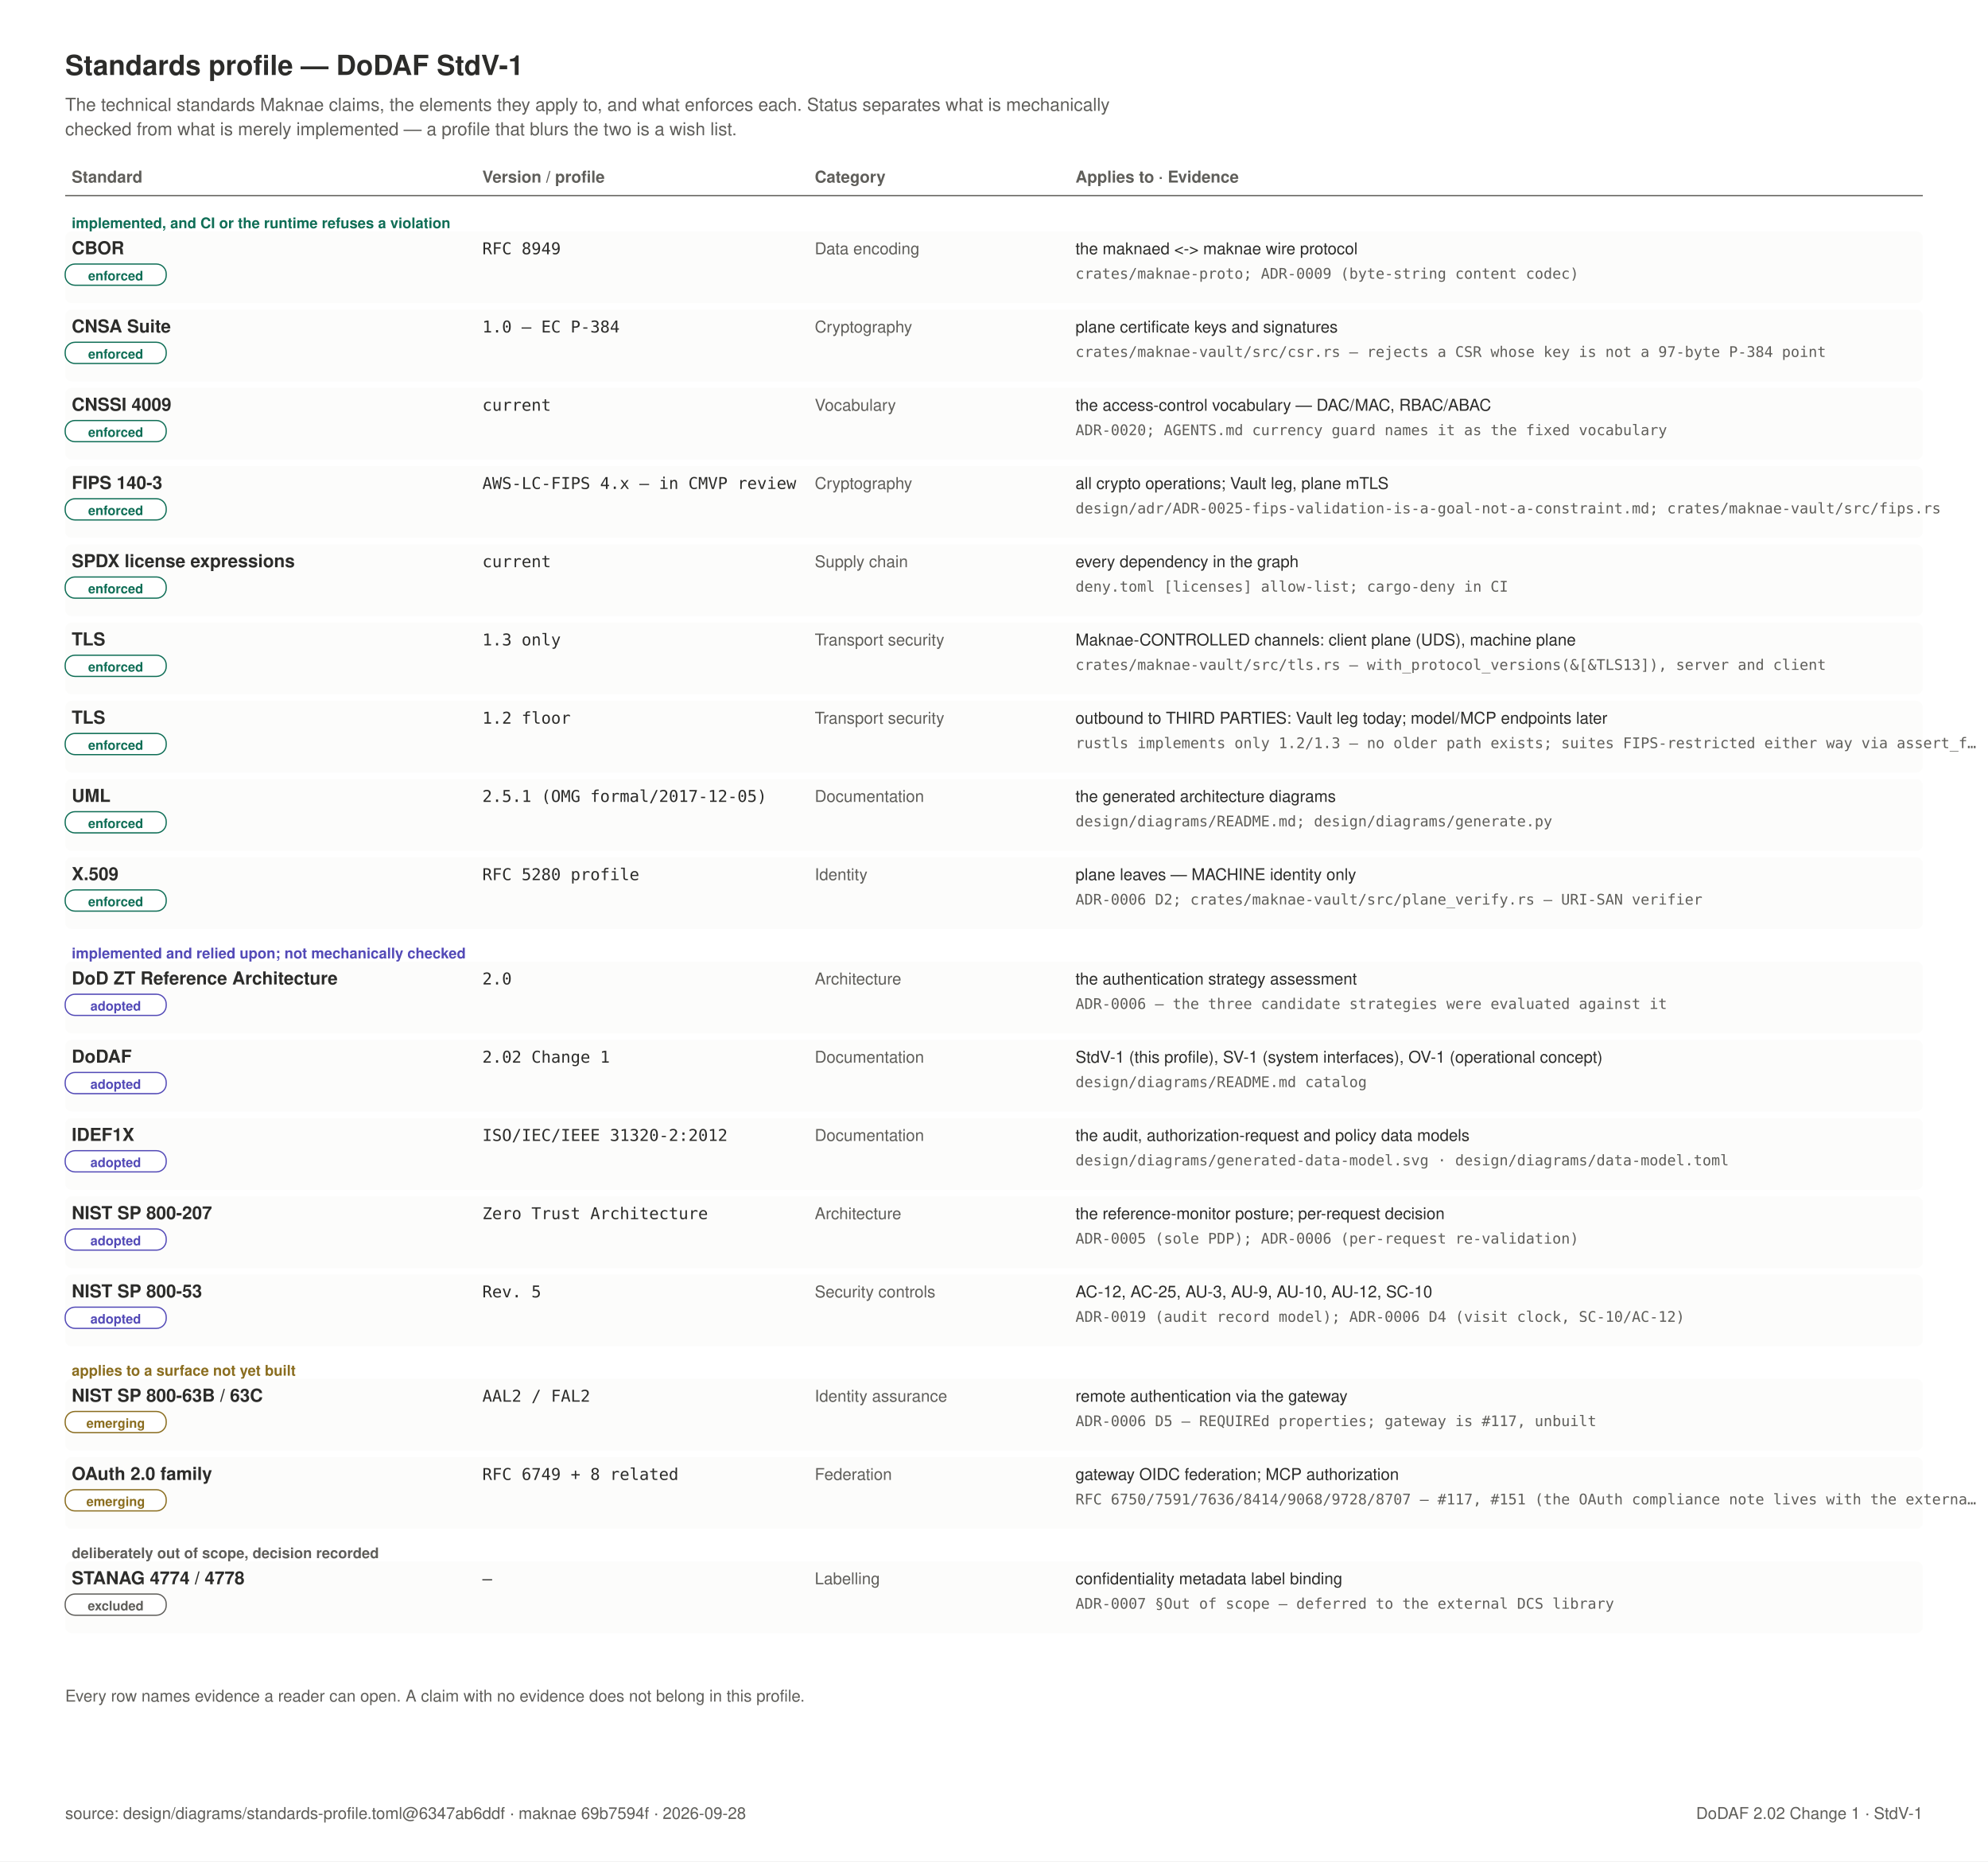
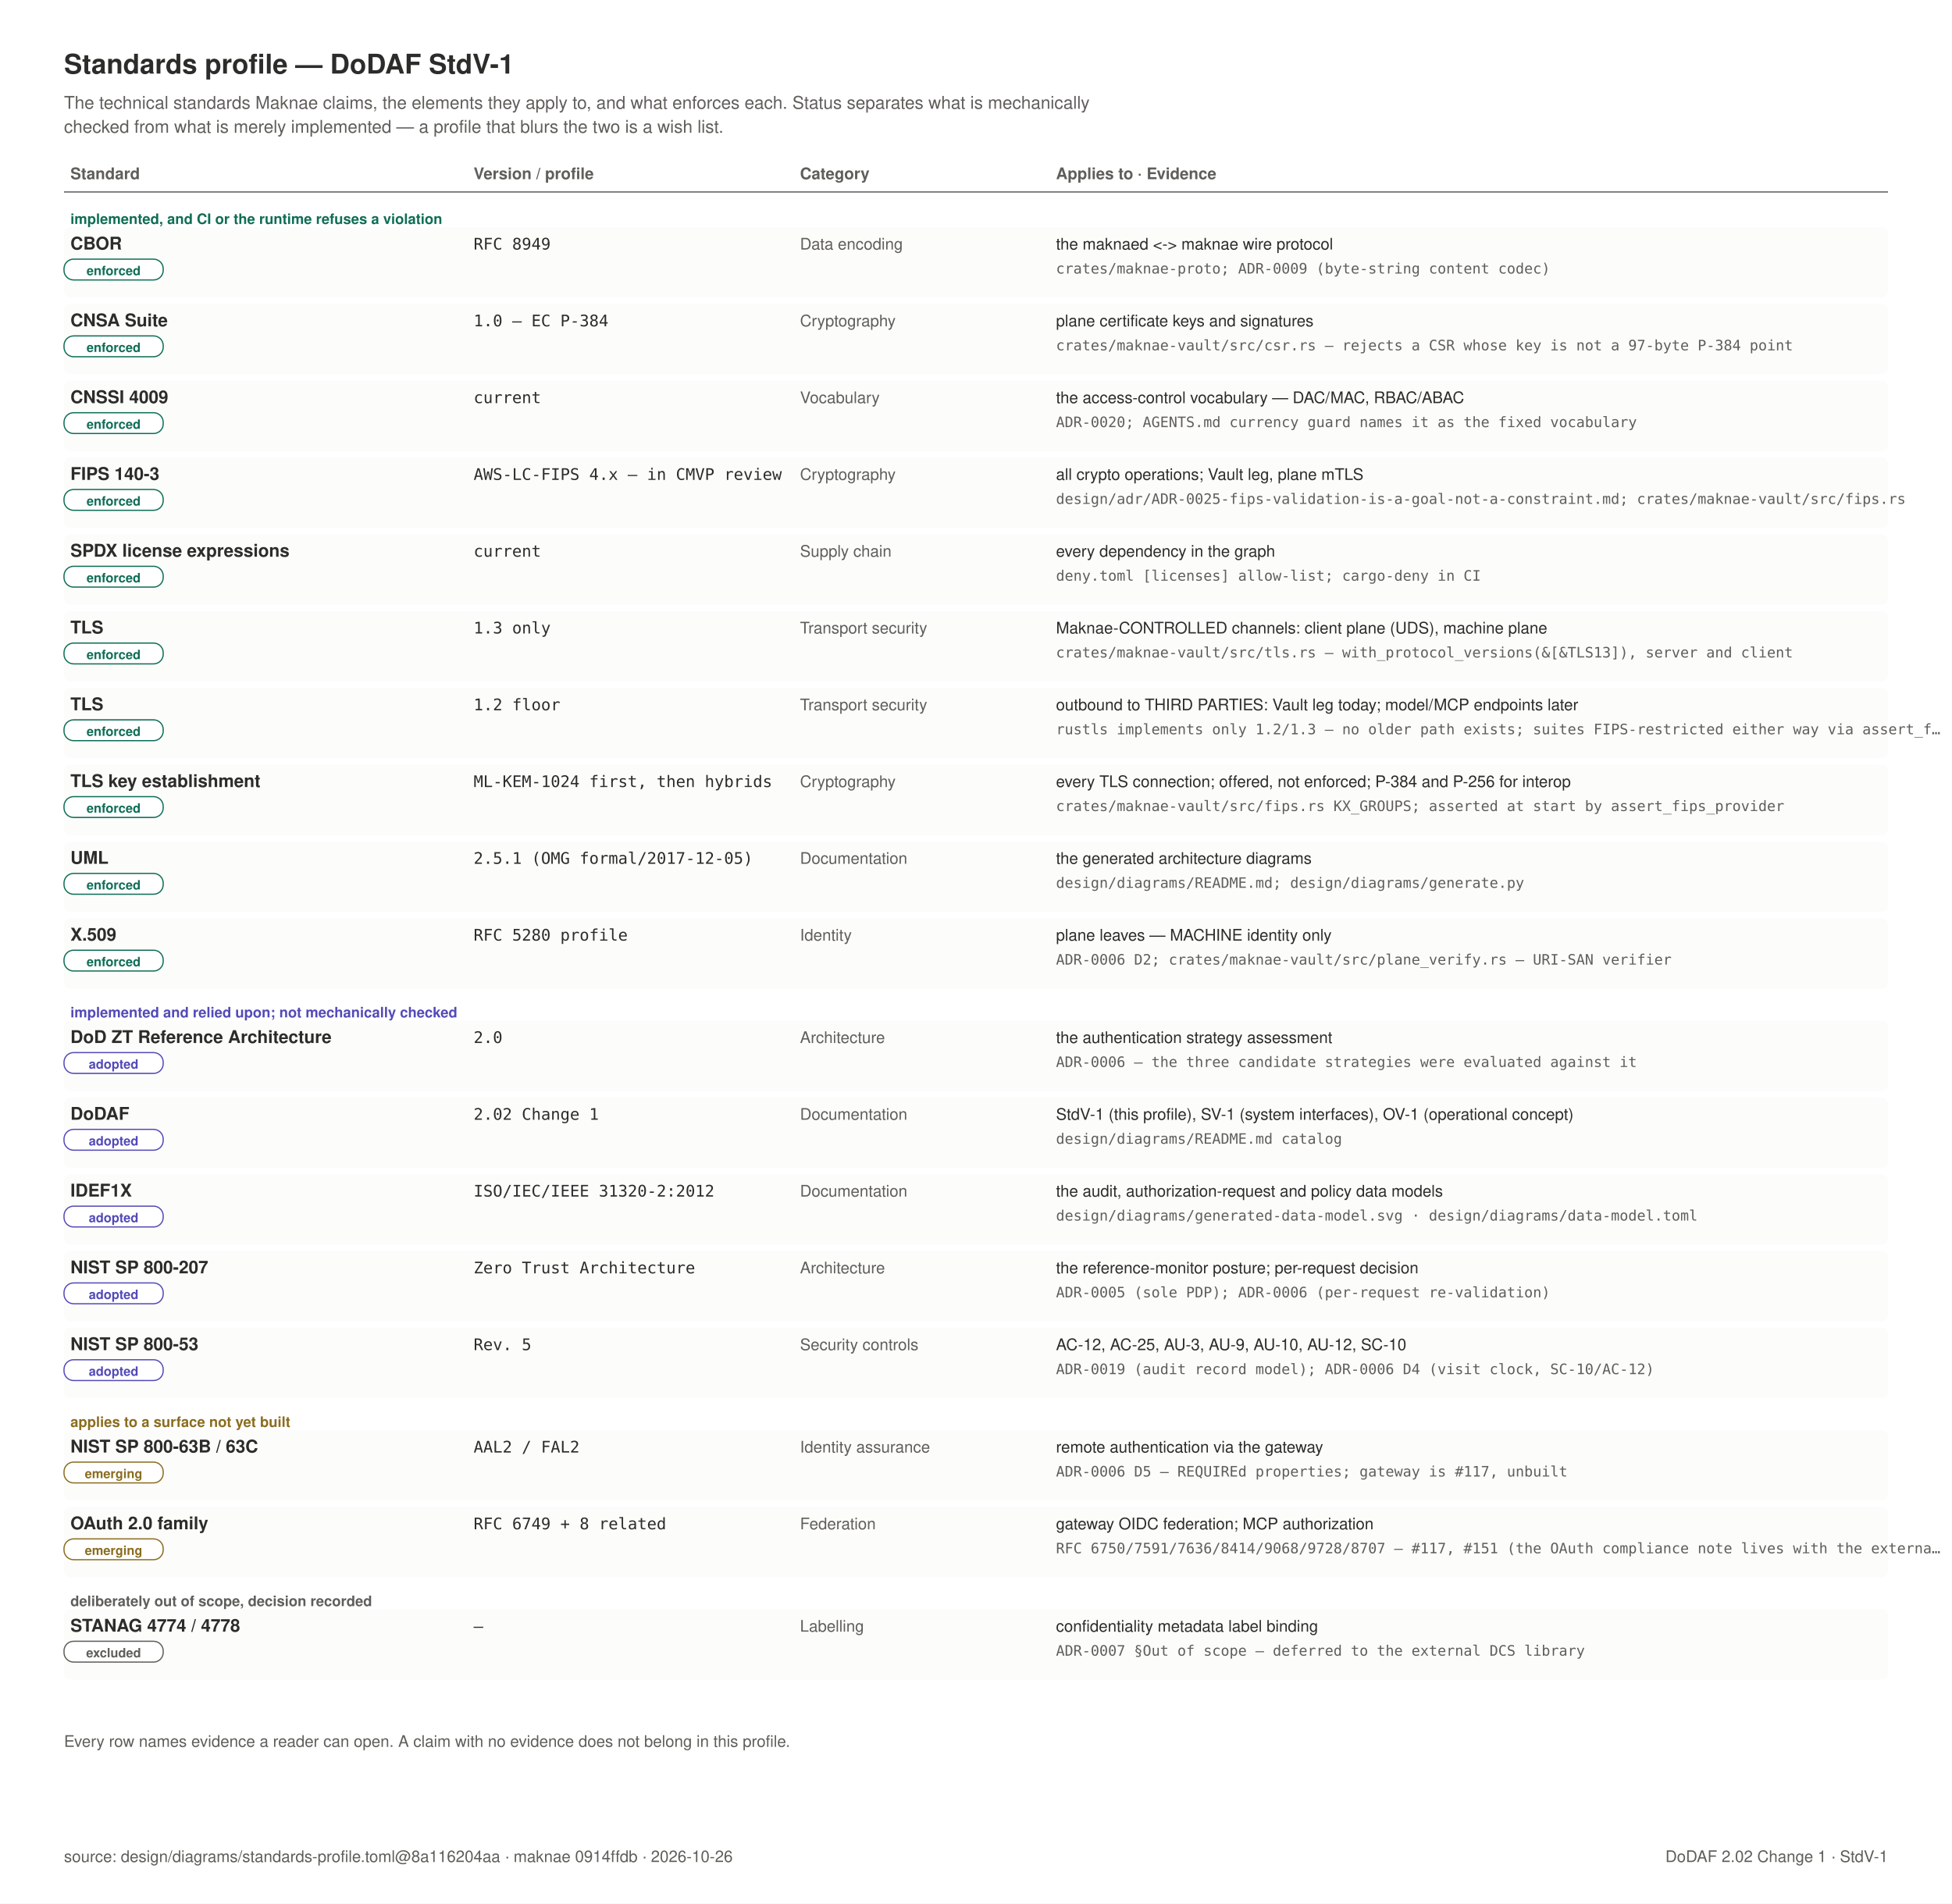
- <svg xmlns="http://www.w3.org/2000/svg" width="1220" height="1142" viewBox="0 0 1220 1142" role="img">
-   <rect x="0" y="0" width="1220" height="1142" fill="#FFFFFF" />
+ <svg xmlns="http://www.w3.org/2000/svg" width="1220" height="1190" viewBox="0 0 1220 1190" role="img">
+   <rect x="0" y="0" width="1220" height="1190" fill="#FFFFFF" />
  <text x="40" y="46" text-anchor="start" font-family="Helvetica, Arial, sans-serif" font-size="17" font-weight="600" fill="#2C2C2A">Standards profile — DoDAF StdV-1</text>
  <text x="40" y="68" text-anchor="start" font-family="Helvetica, Arial, sans-serif" font-size="11" font-weight="400" fill="#5F5E5A">The technical standards Maknae claims, the elements they apply to, and what enforces each. Status separates what is mechanically</text>
  <text x="40" y="83" text-anchor="start" font-family="Helvetica, Arial, sans-serif" font-size="11" font-weight="400" fill="#5F5E5A">checked from what is merely implemented — a profile that blurs the two is a wish list.</text>
  <text x="44" y="112" text-anchor="start" font-family="Helvetica, Arial, sans-serif" font-size="10" font-weight="600" fill="#5F5E5A">Standard</text>
  <text x="296" y="112" text-anchor="start" font-family="Helvetica, Arial, sans-serif" font-size="10" font-weight="600" fill="#5F5E5A">Version / profile</text>
  <text x="500" y="112" text-anchor="start" font-family="Helvetica, Arial, sans-serif" font-size="10" font-weight="600" fill="#5F5E5A">Category</text>
  <text x="660" y="112" text-anchor="start" font-family="Helvetica, Arial, sans-serif" font-size="10" font-weight="600" fill="#5F5E5A">Applies to  ·  Evidence</text>
  <line x1="40" y1="120" x2="1180" y2="120" stroke="#5F5E5A" stroke-width="0.75" />
  <text x="44" y="140" text-anchor="start" font-family="Helvetica, Arial, sans-serif" font-size="9" font-weight="600" fill="#0F6E56">implemented, and CI or the runtime refuses a violation</text>
  <rect x="40" y="142" width="1140" height="44" rx="4" fill="#FCFCFB" stroke="none" stroke-width="0" />
  <text x="44" y="156" text-anchor="start" font-family="Helvetica, Arial, sans-serif" font-size="11" font-weight="600" fill="#2C2C2A">CBOR</text>
  <rect x="40" y="162" width="62" height="13" rx="6" fill="#FFFFFF" stroke="#0F6E56" stroke-width="0.75" />
  <text x="71" y="172" text-anchor="middle" font-family="Helvetica, Arial, sans-serif" font-size="8" font-weight="600" fill="#0F6E56">enforced</text>
  <text x="296" y="156" text-anchor="start" font-family="ui-monospace, SFMono-Regular, Menlo, monospace" font-size="10" font-weight="400" fill="#2C2C2A">RFC 8949</text>
  <text x="500" y="156" text-anchor="start" font-family="Helvetica, Arial, sans-serif" font-size="10" font-weight="400" fill="#5F5E5A">Data encoding</text>
  <text x="660" y="156" text-anchor="start" font-family="Helvetica, Arial, sans-serif" font-size="10" font-weight="400" fill="#2C2C2A">the maknaed &lt;-&gt; maknae wire protocol</text>
  <text x="660" y="171" text-anchor="start" font-family="ui-monospace, SFMono-Regular, Menlo, monospace" font-size="9" font-weight="400" fill="#5F5E5A">crates/maknae-proto; ADR-0009 (byte-string content codec)</text>
  <rect x="40" y="190" width="1140" height="44" rx="4" fill="#FCFCFB" stroke="none" stroke-width="0" />
  <text x="44" y="204" text-anchor="start" font-family="Helvetica, Arial, sans-serif" font-size="11" font-weight="600" fill="#2C2C2A">CNSA Suite</text>
  <rect x="40" y="210" width="62" height="13" rx="6" fill="#FFFFFF" stroke="#0F6E56" stroke-width="0.75" />
  <text x="71" y="220" text-anchor="middle" font-family="Helvetica, Arial, sans-serif" font-size="8" font-weight="600" fill="#0F6E56">enforced</text>
  <text x="296" y="204" text-anchor="start" font-family="ui-monospace, SFMono-Regular, Menlo, monospace" font-size="10" font-weight="400" fill="#2C2C2A">1.0 — EC P-384</text>
  <text x="500" y="204" text-anchor="start" font-family="Helvetica, Arial, sans-serif" font-size="10" font-weight="400" fill="#5F5E5A">Cryptography</text>
  <text x="660" y="204" text-anchor="start" font-family="Helvetica, Arial, sans-serif" font-size="10" font-weight="400" fill="#2C2C2A">plane certificate keys and signatures</text>
  <text x="660" y="219" text-anchor="start" font-family="ui-monospace, SFMono-Regular, Menlo, monospace" font-size="9" font-weight="400" fill="#5F5E5A">crates/maknae-vault/src/csr.rs — rejects a CSR whose key is not a 97-byte P-384 point</text>
  <rect x="40" y="238" width="1140" height="44" rx="4" fill="#FCFCFB" stroke="none" stroke-width="0" />
  <text x="44" y="252" text-anchor="start" font-family="Helvetica, Arial, sans-serif" font-size="11" font-weight="600" fill="#2C2C2A">CNSSI 4009</text>
  <rect x="40" y="258" width="62" height="13" rx="6" fill="#FFFFFF" stroke="#0F6E56" stroke-width="0.75" />
  <text x="71" y="268" text-anchor="middle" font-family="Helvetica, Arial, sans-serif" font-size="8" font-weight="600" fill="#0F6E56">enforced</text>
  <text x="296" y="252" text-anchor="start" font-family="ui-monospace, SFMono-Regular, Menlo, monospace" font-size="10" font-weight="400" fill="#2C2C2A">current</text>
  <text x="500" y="252" text-anchor="start" font-family="Helvetica, Arial, sans-serif" font-size="10" font-weight="400" fill="#5F5E5A">Vocabulary</text>
  <text x="660" y="252" text-anchor="start" font-family="Helvetica, Arial, sans-serif" font-size="10" font-weight="400" fill="#2C2C2A">the access-control vocabulary — DAC/MAC, RBAC/ABAC</text>
  <text x="660" y="267" text-anchor="start" font-family="ui-monospace, SFMono-Regular, Menlo, monospace" font-size="9" font-weight="400" fill="#5F5E5A">ADR-0020; AGENTS.md currency guard names it as the fixed vocabulary</text>
  <rect x="40" y="286" width="1140" height="44" rx="4" fill="#FCFCFB" stroke="none" stroke-width="0" />
  <text x="44" y="300" text-anchor="start" font-family="Helvetica, Arial, sans-serif" font-size="11" font-weight="600" fill="#2C2C2A">FIPS 140-3</text>
  <rect x="40" y="306" width="62" height="13" rx="6" fill="#FFFFFF" stroke="#0F6E56" stroke-width="0.75" />
  <text x="71" y="316" text-anchor="middle" font-family="Helvetica, Arial, sans-serif" font-size="8" font-weight="600" fill="#0F6E56">enforced</text>
  <text x="296" y="300" text-anchor="start" font-family="ui-monospace, SFMono-Regular, Menlo, monospace" font-size="10" font-weight="400" fill="#2C2C2A">AWS-LC-FIPS 4.x — in CMVP review</text>
  <text x="500" y="300" text-anchor="start" font-family="Helvetica, Arial, sans-serif" font-size="10" font-weight="400" fill="#5F5E5A">Cryptography</text>
  <text x="660" y="300" text-anchor="start" font-family="Helvetica, Arial, sans-serif" font-size="10" font-weight="400" fill="#2C2C2A">all crypto operations; Vault leg, plane mTLS</text>
  <text x="660" y="315" text-anchor="start" font-family="ui-monospace, SFMono-Regular, Menlo, monospace" font-size="9" font-weight="400" fill="#5F5E5A">design/adr/ADR-0025-fips-validation-is-a-goal-not-a-constraint.md; crates/maknae-vault/src/fips.rs</text>
  <rect x="40" y="334" width="1140" height="44" rx="4" fill="#FCFCFB" stroke="none" stroke-width="0" />
  <text x="44" y="348" text-anchor="start" font-family="Helvetica, Arial, sans-serif" font-size="11" font-weight="600" fill="#2C2C2A">SPDX license expressions</text>
  <rect x="40" y="354" width="62" height="13" rx="6" fill="#FFFFFF" stroke="#0F6E56" stroke-width="0.75" />
  <text x="71" y="364" text-anchor="middle" font-family="Helvetica, Arial, sans-serif" font-size="8" font-weight="600" fill="#0F6E56">enforced</text>
  <text x="296" y="348" text-anchor="start" font-family="ui-monospace, SFMono-Regular, Menlo, monospace" font-size="10" font-weight="400" fill="#2C2C2A">current</text>
  <text x="500" y="348" text-anchor="start" font-family="Helvetica, Arial, sans-serif" font-size="10" font-weight="400" fill="#5F5E5A">Supply chain</text>
  <text x="660" y="348" text-anchor="start" font-family="Helvetica, Arial, sans-serif" font-size="10" font-weight="400" fill="#2C2C2A">every dependency in the graph</text>
  <text x="660" y="363" text-anchor="start" font-family="ui-monospace, SFMono-Regular, Menlo, monospace" font-size="9" font-weight="400" fill="#5F5E5A">deny.toml [licenses] allow-list; cargo-deny in CI</text>
  <rect x="40" y="382" width="1140" height="44" rx="4" fill="#FCFCFB" stroke="none" stroke-width="0" />
  <text x="44" y="396" text-anchor="start" font-family="Helvetica, Arial, sans-serif" font-size="11" font-weight="600" fill="#2C2C2A">TLS</text>
  <rect x="40" y="402" width="62" height="13" rx="6" fill="#FFFFFF" stroke="#0F6E56" stroke-width="0.75" />
  <text x="71" y="412" text-anchor="middle" font-family="Helvetica, Arial, sans-serif" font-size="8" font-weight="600" fill="#0F6E56">enforced</text>
  <text x="296" y="396" text-anchor="start" font-family="ui-monospace, SFMono-Regular, Menlo, monospace" font-size="10" font-weight="400" fill="#2C2C2A">1.3 only</text>
  <text x="500" y="396" text-anchor="start" font-family="Helvetica, Arial, sans-serif" font-size="10" font-weight="400" fill="#5F5E5A">Transport security</text>
  <text x="660" y="396" text-anchor="start" font-family="Helvetica, Arial, sans-serif" font-size="10" font-weight="400" fill="#2C2C2A">Maknae-CONTROLLED channels: client plane (UDS), machine plane</text>
  <text x="660" y="411" text-anchor="start" font-family="ui-monospace, SFMono-Regular, Menlo, monospace" font-size="9" font-weight="400" fill="#5F5E5A">crates/maknae-vault/src/tls.rs — with_protocol_versions(&amp;[&amp;TLS13]), server and client</text>
  <rect x="40" y="430" width="1140" height="44" rx="4" fill="#FCFCFB" stroke="none" stroke-width="0" />
  <text x="44" y="444" text-anchor="start" font-family="Helvetica, Arial, sans-serif" font-size="11" font-weight="600" fill="#2C2C2A">TLS</text>
  <rect x="40" y="450" width="62" height="13" rx="6" fill="#FFFFFF" stroke="#0F6E56" stroke-width="0.75" />
  <text x="71" y="460" text-anchor="middle" font-family="Helvetica, Arial, sans-serif" font-size="8" font-weight="600" fill="#0F6E56">enforced</text>
  <text x="296" y="444" text-anchor="start" font-family="ui-monospace, SFMono-Regular, Menlo, monospace" font-size="10" font-weight="400" fill="#2C2C2A">1.2 floor</text>
  <text x="500" y="444" text-anchor="start" font-family="Helvetica, Arial, sans-serif" font-size="10" font-weight="400" fill="#5F5E5A">Transport security</text>
  <text x="660" y="444" text-anchor="start" font-family="Helvetica, Arial, sans-serif" font-size="10" font-weight="400" fill="#2C2C2A">outbound to THIRD PARTIES: Vault leg today; model/MCP endpoints later</text>
  <text x="660" y="459" text-anchor="start" font-family="ui-monospace, SFMono-Regular, Menlo, monospace" font-size="9" font-weight="400" fill="#5F5E5A">rustls implements only 1.2/1.3 — no older path exists; suites FIPS-restricted either way via assert_f…</text>
  <rect x="40" y="478" width="1140" height="44" rx="4" fill="#FCFCFB" stroke="none" stroke-width="0" />
-   <text x="44" y="492" text-anchor="start" font-family="Helvetica, Arial, sans-serif" font-size="11" font-weight="600" fill="#2C2C2A">UML</text>
+   <text x="44" y="492" text-anchor="start" font-family="Helvetica, Arial, sans-serif" font-size="11" font-weight="600" fill="#2C2C2A">TLS key establishment</text>
  <rect x="40" y="498" width="62" height="13" rx="6" fill="#FFFFFF" stroke="#0F6E56" stroke-width="0.75" />
  <text x="71" y="508" text-anchor="middle" font-family="Helvetica, Arial, sans-serif" font-size="8" font-weight="600" fill="#0F6E56">enforced</text>
-   <text x="296" y="492" text-anchor="start" font-family="ui-monospace, SFMono-Regular, Menlo, monospace" font-size="10" font-weight="400" fill="#2C2C2A">2.5.1 (OMG formal/2017-12-05)</text>
-   <text x="500" y="492" text-anchor="start" font-family="Helvetica, Arial, sans-serif" font-size="10" font-weight="400" fill="#5F5E5A">Documentation</text>
-   <text x="660" y="492" text-anchor="start" font-family="Helvetica, Arial, sans-serif" font-size="10" font-weight="400" fill="#2C2C2A">the generated architecture diagrams</text>
-   <text x="660" y="507" text-anchor="start" font-family="ui-monospace, SFMono-Regular, Menlo, monospace" font-size="9" font-weight="400" fill="#5F5E5A">design/diagrams/README.md; design/diagrams/generate.py</text>
+   <text x="296" y="492" text-anchor="start" font-family="ui-monospace, SFMono-Regular, Menlo, monospace" font-size="10" font-weight="400" fill="#2C2C2A">ML-KEM-1024 first, then hybrids</text>
+   <text x="500" y="492" text-anchor="start" font-family="Helvetica, Arial, sans-serif" font-size="10" font-weight="400" fill="#5F5E5A">Cryptography</text>
+   <text x="660" y="492" text-anchor="start" font-family="Helvetica, Arial, sans-serif" font-size="10" font-weight="400" fill="#2C2C2A">every TLS connection; offered, not enforced; P-384 and P-256 for interop</text>
+   <text x="660" y="507" text-anchor="start" font-family="ui-monospace, SFMono-Regular, Menlo, monospace" font-size="9" font-weight="400" fill="#5F5E5A">crates/maknae-vault/src/fips.rs KX_GROUPS; asserted at start by assert_fips_provider</text>
  <rect x="40" y="526" width="1140" height="44" rx="4" fill="#FCFCFB" stroke="none" stroke-width="0" />
-   <text x="44" y="540" text-anchor="start" font-family="Helvetica, Arial, sans-serif" font-size="11" font-weight="600" fill="#2C2C2A">X.509</text>
+   <text x="44" y="540" text-anchor="start" font-family="Helvetica, Arial, sans-serif" font-size="11" font-weight="600" fill="#2C2C2A">UML</text>
  <rect x="40" y="546" width="62" height="13" rx="6" fill="#FFFFFF" stroke="#0F6E56" stroke-width="0.75" />
  <text x="71" y="556" text-anchor="middle" font-family="Helvetica, Arial, sans-serif" font-size="8" font-weight="600" fill="#0F6E56">enforced</text>
-   <text x="296" y="540" text-anchor="start" font-family="ui-monospace, SFMono-Regular, Menlo, monospace" font-size="10" font-weight="400" fill="#2C2C2A">RFC 5280 profile</text>
-   <text x="500" y="540" text-anchor="start" font-family="Helvetica, Arial, sans-serif" font-size="10" font-weight="400" fill="#5F5E5A">Identity</text>
-   <text x="660" y="540" text-anchor="start" font-family="Helvetica, Arial, sans-serif" font-size="10" font-weight="400" fill="#2C2C2A">plane leaves — MACHINE identity only</text>
-   <text x="660" y="555" text-anchor="start" font-family="ui-monospace, SFMono-Regular, Menlo, monospace" font-size="9" font-weight="400" fill="#5F5E5A">ADR-0006 D2; crates/maknae-vault/src/plane_verify.rs — URI-SAN verifier</text>
-   <text x="44" y="588" text-anchor="start" font-family="Helvetica, Arial, sans-serif" font-size="9" font-weight="600" fill="#534AB7">implemented and relied upon; not mechanically checked</text>
-   <rect x="40" y="590" width="1140" height="44" rx="4" fill="#FCFCFB" stroke="none" stroke-width="0" />
-   <text x="44" y="604" text-anchor="start" font-family="Helvetica, Arial, sans-serif" font-size="11" font-weight="600" fill="#2C2C2A">DoD ZT Reference Architecture</text>
-   <rect x="40" y="610" width="62" height="13" rx="6" fill="#FFFFFF" stroke="#534AB7" stroke-width="0.75" />
-   <text x="71" y="620" text-anchor="middle" font-family="Helvetica, Arial, sans-serif" font-size="8" font-weight="600" fill="#534AB7">adopted</text>
-   <text x="296" y="604" text-anchor="start" font-family="ui-monospace, SFMono-Regular, Menlo, monospace" font-size="10" font-weight="400" fill="#2C2C2A">2.0</text>
-   <text x="500" y="604" text-anchor="start" font-family="Helvetica, Arial, sans-serif" font-size="10" font-weight="400" fill="#5F5E5A">Architecture</text>
-   <text x="660" y="604" text-anchor="start" font-family="Helvetica, Arial, sans-serif" font-size="10" font-weight="400" fill="#2C2C2A">the authentication strategy assessment</text>
-   <text x="660" y="619" text-anchor="start" font-family="ui-monospace, SFMono-Regular, Menlo, monospace" font-size="9" font-weight="400" fill="#5F5E5A">ADR-0006 — the three candidate strategies were evaluated against it</text>
+   <text x="296" y="540" text-anchor="start" font-family="ui-monospace, SFMono-Regular, Menlo, monospace" font-size="10" font-weight="400" fill="#2C2C2A">2.5.1 (OMG formal/2017-12-05)</text>
+   <text x="500" y="540" text-anchor="start" font-family="Helvetica, Arial, sans-serif" font-size="10" font-weight="400" fill="#5F5E5A">Documentation</text>
+   <text x="660" y="540" text-anchor="start" font-family="Helvetica, Arial, sans-serif" font-size="10" font-weight="400" fill="#2C2C2A">the generated architecture diagrams</text>
+   <text x="660" y="555" text-anchor="start" font-family="ui-monospace, SFMono-Regular, Menlo, monospace" font-size="9" font-weight="400" fill="#5F5E5A">design/diagrams/README.md; design/diagrams/generate.py</text>
+   <rect x="40" y="574" width="1140" height="44" rx="4" fill="#FCFCFB" stroke="none" stroke-width="0" />
+   <text x="44" y="588" text-anchor="start" font-family="Helvetica, Arial, sans-serif" font-size="11" font-weight="600" fill="#2C2C2A">X.509</text>
+   <rect x="40" y="594" width="62" height="13" rx="6" fill="#FFFFFF" stroke="#0F6E56" stroke-width="0.75" />
+   <text x="71" y="604" text-anchor="middle" font-family="Helvetica, Arial, sans-serif" font-size="8" font-weight="600" fill="#0F6E56">enforced</text>
+   <text x="296" y="588" text-anchor="start" font-family="ui-monospace, SFMono-Regular, Menlo, monospace" font-size="10" font-weight="400" fill="#2C2C2A">RFC 5280 profile</text>
+   <text x="500" y="588" text-anchor="start" font-family="Helvetica, Arial, sans-serif" font-size="10" font-weight="400" fill="#5F5E5A">Identity</text>
+   <text x="660" y="588" text-anchor="start" font-family="Helvetica, Arial, sans-serif" font-size="10" font-weight="400" fill="#2C2C2A">plane leaves — MACHINE identity only</text>
+   <text x="660" y="603" text-anchor="start" font-family="ui-monospace, SFMono-Regular, Menlo, monospace" font-size="9" font-weight="400" fill="#5F5E5A">ADR-0006 D2; crates/maknae-vault/src/plane_verify.rs — URI-SAN verifier</text>
+   <text x="44" y="636" text-anchor="start" font-family="Helvetica, Arial, sans-serif" font-size="9" font-weight="600" fill="#534AB7">implemented and relied upon; not mechanically checked</text>
  <rect x="40" y="638" width="1140" height="44" rx="4" fill="#FCFCFB" stroke="none" stroke-width="0" />
-   <text x="44" y="652" text-anchor="start" font-family="Helvetica, Arial, sans-serif" font-size="11" font-weight="600" fill="#2C2C2A">DoDAF</text>
+   <text x="44" y="652" text-anchor="start" font-family="Helvetica, Arial, sans-serif" font-size="11" font-weight="600" fill="#2C2C2A">DoD ZT Reference Architecture</text>
  <rect x="40" y="658" width="62" height="13" rx="6" fill="#FFFFFF" stroke="#534AB7" stroke-width="0.75" />
  <text x="71" y="668" text-anchor="middle" font-family="Helvetica, Arial, sans-serif" font-size="8" font-weight="600" fill="#534AB7">adopted</text>
-   <text x="296" y="652" text-anchor="start" font-family="ui-monospace, SFMono-Regular, Menlo, monospace" font-size="10" font-weight="400" fill="#2C2C2A">2.02 Change 1</text>
-   <text x="500" y="652" text-anchor="start" font-family="Helvetica, Arial, sans-serif" font-size="10" font-weight="400" fill="#5F5E5A">Documentation</text>
-   <text x="660" y="652" text-anchor="start" font-family="Helvetica, Arial, sans-serif" font-size="10" font-weight="400" fill="#2C2C2A">StdV-1 (this profile), SV-1 (system interfaces), OV-1 (operational concept)</text>
-   <text x="660" y="667" text-anchor="start" font-family="ui-monospace, SFMono-Regular, Menlo, monospace" font-size="9" font-weight="400" fill="#5F5E5A">design/diagrams/README.md catalog</text>
+   <text x="296" y="652" text-anchor="start" font-family="ui-monospace, SFMono-Regular, Menlo, monospace" font-size="10" font-weight="400" fill="#2C2C2A">2.0</text>
+   <text x="500" y="652" text-anchor="start" font-family="Helvetica, Arial, sans-serif" font-size="10" font-weight="400" fill="#5F5E5A">Architecture</text>
+   <text x="660" y="652" text-anchor="start" font-family="Helvetica, Arial, sans-serif" font-size="10" font-weight="400" fill="#2C2C2A">the authentication strategy assessment</text>
+   <text x="660" y="667" text-anchor="start" font-family="ui-monospace, SFMono-Regular, Menlo, monospace" font-size="9" font-weight="400" fill="#5F5E5A">ADR-0006 — the three candidate strategies were evaluated against it</text>
  <rect x="40" y="686" width="1140" height="44" rx="4" fill="#FCFCFB" stroke="none" stroke-width="0" />
-   <text x="44" y="700" text-anchor="start" font-family="Helvetica, Arial, sans-serif" font-size="11" font-weight="600" fill="#2C2C2A">IDEF1X</text>
+   <text x="44" y="700" text-anchor="start" font-family="Helvetica, Arial, sans-serif" font-size="11" font-weight="600" fill="#2C2C2A">DoDAF</text>
  <rect x="40" y="706" width="62" height="13" rx="6" fill="#FFFFFF" stroke="#534AB7" stroke-width="0.75" />
  <text x="71" y="716" text-anchor="middle" font-family="Helvetica, Arial, sans-serif" font-size="8" font-weight="600" fill="#534AB7">adopted</text>
-   <text x="296" y="700" text-anchor="start" font-family="ui-monospace, SFMono-Regular, Menlo, monospace" font-size="10" font-weight="400" fill="#2C2C2A">ISO/IEC/IEEE 31320-2:2012</text>
+   <text x="296" y="700" text-anchor="start" font-family="ui-monospace, SFMono-Regular, Menlo, monospace" font-size="10" font-weight="400" fill="#2C2C2A">2.02 Change 1</text>
  <text x="500" y="700" text-anchor="start" font-family="Helvetica, Arial, sans-serif" font-size="10" font-weight="400" fill="#5F5E5A">Documentation</text>
-   <text x="660" y="700" text-anchor="start" font-family="Helvetica, Arial, sans-serif" font-size="10" font-weight="400" fill="#2C2C2A">the audit, authorization-request and policy data models</text>
-   <text x="660" y="715" text-anchor="start" font-family="ui-monospace, SFMono-Regular, Menlo, monospace" font-size="9" font-weight="400" fill="#5F5E5A">design/diagrams/generated-data-model.svg · design/diagrams/data-model.toml</text>
+   <text x="660" y="700" text-anchor="start" font-family="Helvetica, Arial, sans-serif" font-size="10" font-weight="400" fill="#2C2C2A">StdV-1 (this profile), SV-1 (system interfaces), OV-1 (operational concept)</text>
+   <text x="660" y="715" text-anchor="start" font-family="ui-monospace, SFMono-Regular, Menlo, monospace" font-size="9" font-weight="400" fill="#5F5E5A">design/diagrams/README.md catalog</text>
  <rect x="40" y="734" width="1140" height="44" rx="4" fill="#FCFCFB" stroke="none" stroke-width="0" />
-   <text x="44" y="748" text-anchor="start" font-family="Helvetica, Arial, sans-serif" font-size="11" font-weight="600" fill="#2C2C2A">NIST SP 800-207</text>
+   <text x="44" y="748" text-anchor="start" font-family="Helvetica, Arial, sans-serif" font-size="11" font-weight="600" fill="#2C2C2A">IDEF1X</text>
  <rect x="40" y="754" width="62" height="13" rx="6" fill="#FFFFFF" stroke="#534AB7" stroke-width="0.75" />
  <text x="71" y="764" text-anchor="middle" font-family="Helvetica, Arial, sans-serif" font-size="8" font-weight="600" fill="#534AB7">adopted</text>
-   <text x="296" y="748" text-anchor="start" font-family="ui-monospace, SFMono-Regular, Menlo, monospace" font-size="10" font-weight="400" fill="#2C2C2A">Zero Trust Architecture</text>
-   <text x="500" y="748" text-anchor="start" font-family="Helvetica, Arial, sans-serif" font-size="10" font-weight="400" fill="#5F5E5A">Architecture</text>
-   <text x="660" y="748" text-anchor="start" font-family="Helvetica, Arial, sans-serif" font-size="10" font-weight="400" fill="#2C2C2A">the reference-monitor posture; per-request decision</text>
-   <text x="660" y="763" text-anchor="start" font-family="ui-monospace, SFMono-Regular, Menlo, monospace" font-size="9" font-weight="400" fill="#5F5E5A">ADR-0005 (sole PDP); ADR-0006 (per-request re-validation)</text>
+   <text x="296" y="748" text-anchor="start" font-family="ui-monospace, SFMono-Regular, Menlo, monospace" font-size="10" font-weight="400" fill="#2C2C2A">ISO/IEC/IEEE 31320-2:2012</text>
+   <text x="500" y="748" text-anchor="start" font-family="Helvetica, Arial, sans-serif" font-size="10" font-weight="400" fill="#5F5E5A">Documentation</text>
+   <text x="660" y="748" text-anchor="start" font-family="Helvetica, Arial, sans-serif" font-size="10" font-weight="400" fill="#2C2C2A">the audit, authorization-request and policy data models</text>
+   <text x="660" y="763" text-anchor="start" font-family="ui-monospace, SFMono-Regular, Menlo, monospace" font-size="9" font-weight="400" fill="#5F5E5A">design/diagrams/generated-data-model.svg · design/diagrams/data-model.toml</text>
  <rect x="40" y="782" width="1140" height="44" rx="4" fill="#FCFCFB" stroke="none" stroke-width="0" />
-   <text x="44" y="796" text-anchor="start" font-family="Helvetica, Arial, sans-serif" font-size="11" font-weight="600" fill="#2C2C2A">NIST SP 800-53</text>
+   <text x="44" y="796" text-anchor="start" font-family="Helvetica, Arial, sans-serif" font-size="11" font-weight="600" fill="#2C2C2A">NIST SP 800-207</text>
  <rect x="40" y="802" width="62" height="13" rx="6" fill="#FFFFFF" stroke="#534AB7" stroke-width="0.75" />
  <text x="71" y="812" text-anchor="middle" font-family="Helvetica, Arial, sans-serif" font-size="8" font-weight="600" fill="#534AB7">adopted</text>
-   <text x="296" y="796" text-anchor="start" font-family="ui-monospace, SFMono-Regular, Menlo, monospace" font-size="10" font-weight="400" fill="#2C2C2A">Rev. 5</text>
-   <text x="500" y="796" text-anchor="start" font-family="Helvetica, Arial, sans-serif" font-size="10" font-weight="400" fill="#5F5E5A">Security controls</text>
-   <text x="660" y="796" text-anchor="start" font-family="Helvetica, Arial, sans-serif" font-size="10" font-weight="400" fill="#2C2C2A">AC-12, AC-25, AU-3, AU-9, AU-10, AU-12, SC-10</text>
-   <text x="660" y="811" text-anchor="start" font-family="ui-monospace, SFMono-Regular, Menlo, monospace" font-size="9" font-weight="400" fill="#5F5E5A">ADR-0019 (audit record model); ADR-0006 D4 (visit clock, SC-10/AC-12)</text>
-   <text x="44" y="844" text-anchor="start" font-family="Helvetica, Arial, sans-serif" font-size="9" font-weight="600" fill="#8A6D1F">applies to a surface not yet built</text>
-   <rect x="40" y="846" width="1140" height="44" rx="4" fill="#FCFCFB" stroke="none" stroke-width="0" />
-   <text x="44" y="860" text-anchor="start" font-family="Helvetica, Arial, sans-serif" font-size="11" font-weight="600" fill="#2C2C2A">NIST SP 800-63B / 63C</text>
-   <rect x="40" y="866" width="62" height="13" rx="6" fill="#FFFFFF" stroke="#8A6D1F" stroke-width="0.75" />
-   <text x="71" y="876" text-anchor="middle" font-family="Helvetica, Arial, sans-serif" font-size="8" font-weight="600" fill="#8A6D1F">emerging</text>
-   <text x="296" y="860" text-anchor="start" font-family="ui-monospace, SFMono-Regular, Menlo, monospace" font-size="10" font-weight="400" fill="#2C2C2A">AAL2 / FAL2</text>
-   <text x="500" y="860" text-anchor="start" font-family="Helvetica, Arial, sans-serif" font-size="10" font-weight="400" fill="#5F5E5A">Identity assurance</text>
-   <text x="660" y="860" text-anchor="start" font-family="Helvetica, Arial, sans-serif" font-size="10" font-weight="400" fill="#2C2C2A">remote authentication via the gateway</text>
-   <text x="660" y="875" text-anchor="start" font-family="ui-monospace, SFMono-Regular, Menlo, monospace" font-size="9" font-weight="400" fill="#5F5E5A">ADR-0006 D5 — REQUIREd properties; gateway is #117, unbuilt</text>
+   <text x="296" y="796" text-anchor="start" font-family="ui-monospace, SFMono-Regular, Menlo, monospace" font-size="10" font-weight="400" fill="#2C2C2A">Zero Trust Architecture</text>
+   <text x="500" y="796" text-anchor="start" font-family="Helvetica, Arial, sans-serif" font-size="10" font-weight="400" fill="#5F5E5A">Architecture</text>
+   <text x="660" y="796" text-anchor="start" font-family="Helvetica, Arial, sans-serif" font-size="10" font-weight="400" fill="#2C2C2A">the reference-monitor posture; per-request decision</text>
+   <text x="660" y="811" text-anchor="start" font-family="ui-monospace, SFMono-Regular, Menlo, monospace" font-size="9" font-weight="400" fill="#5F5E5A">ADR-0005 (sole PDP); ADR-0006 (per-request re-validation)</text>
+   <rect x="40" y="830" width="1140" height="44" rx="4" fill="#FCFCFB" stroke="none" stroke-width="0" />
+   <text x="44" y="844" text-anchor="start" font-family="Helvetica, Arial, sans-serif" font-size="11" font-weight="600" fill="#2C2C2A">NIST SP 800-53</text>
+   <rect x="40" y="850" width="62" height="13" rx="6" fill="#FFFFFF" stroke="#534AB7" stroke-width="0.75" />
+   <text x="71" y="860" text-anchor="middle" font-family="Helvetica, Arial, sans-serif" font-size="8" font-weight="600" fill="#534AB7">adopted</text>
+   <text x="296" y="844" text-anchor="start" font-family="ui-monospace, SFMono-Regular, Menlo, monospace" font-size="10" font-weight="400" fill="#2C2C2A">Rev. 5</text>
+   <text x="500" y="844" text-anchor="start" font-family="Helvetica, Arial, sans-serif" font-size="10" font-weight="400" fill="#5F5E5A">Security controls</text>
+   <text x="660" y="844" text-anchor="start" font-family="Helvetica, Arial, sans-serif" font-size="10" font-weight="400" fill="#2C2C2A">AC-12, AC-25, AU-3, AU-9, AU-10, AU-12, SC-10</text>
+   <text x="660" y="859" text-anchor="start" font-family="ui-monospace, SFMono-Regular, Menlo, monospace" font-size="9" font-weight="400" fill="#5F5E5A">ADR-0019 (audit record model); ADR-0006 D4 (visit clock, SC-10/AC-12)</text>
+   <text x="44" y="892" text-anchor="start" font-family="Helvetica, Arial, sans-serif" font-size="9" font-weight="600" fill="#8A6D1F">applies to a surface not yet built</text>
  <rect x="40" y="894" width="1140" height="44" rx="4" fill="#FCFCFB" stroke="none" stroke-width="0" />
-   <text x="44" y="908" text-anchor="start" font-family="Helvetica, Arial, sans-serif" font-size="11" font-weight="600" fill="#2C2C2A">OAuth 2.0 family</text>
+   <text x="44" y="908" text-anchor="start" font-family="Helvetica, Arial, sans-serif" font-size="11" font-weight="600" fill="#2C2C2A">NIST SP 800-63B / 63C</text>
  <rect x="40" y="914" width="62" height="13" rx="6" fill="#FFFFFF" stroke="#8A6D1F" stroke-width="0.75" />
  <text x="71" y="924" text-anchor="middle" font-family="Helvetica, Arial, sans-serif" font-size="8" font-weight="600" fill="#8A6D1F">emerging</text>
-   <text x="296" y="908" text-anchor="start" font-family="ui-monospace, SFMono-Regular, Menlo, monospace" font-size="10" font-weight="400" fill="#2C2C2A">RFC 6749 + 8 related</text>
-   <text x="500" y="908" text-anchor="start" font-family="Helvetica, Arial, sans-serif" font-size="10" font-weight="400" fill="#5F5E5A">Federation</text>
-   <text x="660" y="908" text-anchor="start" font-family="Helvetica, Arial, sans-serif" font-size="10" font-weight="400" fill="#2C2C2A">gateway OIDC federation; MCP authorization</text>
-   <text x="660" y="923" text-anchor="start" font-family="ui-monospace, SFMono-Regular, Menlo, monospace" font-size="9" font-weight="400" fill="#5F5E5A">RFC 6750/7591/7636/8414/9068/9728/8707 — #117, #151 (the OAuth compliance note lives with the externa…</text>
-   <text x="44" y="956" text-anchor="start" font-family="Helvetica, Arial, sans-serif" font-size="9" font-weight="600" fill="#5F5E5A">deliberately out of scope, decision recorded</text>
-   <rect x="40" y="958" width="1140" height="44" rx="4" fill="#FCFCFB" stroke="none" stroke-width="0" />
-   <text x="44" y="972" text-anchor="start" font-family="Helvetica, Arial, sans-serif" font-size="11" font-weight="600" fill="#2C2C2A">STANAG 4774 / 4778</text>
-   <rect x="40" y="978" width="62" height="13" rx="6" fill="#FFFFFF" stroke="#5F5E5A" stroke-width="0.75" />
-   <text x="71" y="988" text-anchor="middle" font-family="Helvetica, Arial, sans-serif" font-size="8" font-weight="600" fill="#5F5E5A">excluded</text>
-   <text x="296" y="972" text-anchor="start" font-family="ui-monospace, SFMono-Regular, Menlo, monospace" font-size="10" font-weight="400" fill="#2C2C2A">—</text>
-   <text x="500" y="972" text-anchor="start" font-family="Helvetica, Arial, sans-serif" font-size="10" font-weight="400" fill="#5F5E5A">Labelling</text>
-   <text x="660" y="972" text-anchor="start" font-family="Helvetica, Arial, sans-serif" font-size="10" font-weight="400" fill="#2C2C2A">confidentiality metadata label binding</text>
-   <text x="660" y="987" text-anchor="start" font-family="ui-monospace, SFMono-Regular, Menlo, monospace" font-size="9" font-weight="400" fill="#5F5E5A">ADR-0007 §Out of scope — deferred to the external DCS library</text>
-   <text x="40" y="1044" text-anchor="start" font-family="Helvetica, Arial, sans-serif" font-size="10" font-weight="400" fill="#5F5E5A">Every row names evidence a reader can open. A claim with no evidence does not belong in this profile.</text>
-   <text x="40" y="1116" text-anchor="start" font-family="Helvetica, Arial, sans-serif" font-size="10" font-weight="400" fill="#5F5E5A">source: design/diagrams/standards-profile.toml@6347ab6ddf · maknae 69b7594f · 2026-09-28</text>
-   <text x="1180" y="1116" text-anchor="end" font-family="Helvetica, Arial, sans-serif" font-size="10" font-weight="400" fill="#5F5E5A">DoDAF 2.02 Change 1 · StdV-1</text>
+   <text x="296" y="908" text-anchor="start" font-family="ui-monospace, SFMono-Regular, Menlo, monospace" font-size="10" font-weight="400" fill="#2C2C2A">AAL2 / FAL2</text>
+   <text x="500" y="908" text-anchor="start" font-family="Helvetica, Arial, sans-serif" font-size="10" font-weight="400" fill="#5F5E5A">Identity assurance</text>
+   <text x="660" y="908" text-anchor="start" font-family="Helvetica, Arial, sans-serif" font-size="10" font-weight="400" fill="#2C2C2A">remote authentication via the gateway</text>
+   <text x="660" y="923" text-anchor="start" font-family="ui-monospace, SFMono-Regular, Menlo, monospace" font-size="9" font-weight="400" fill="#5F5E5A">ADR-0006 D5 — REQUIREd properties; gateway is #117, unbuilt</text>
+   <rect x="40" y="942" width="1140" height="44" rx="4" fill="#FCFCFB" stroke="none" stroke-width="0" />
+   <text x="44" y="956" text-anchor="start" font-family="Helvetica, Arial, sans-serif" font-size="11" font-weight="600" fill="#2C2C2A">OAuth 2.0 family</text>
+   <rect x="40" y="962" width="62" height="13" rx="6" fill="#FFFFFF" stroke="#8A6D1F" stroke-width="0.75" />
+   <text x="71" y="972" text-anchor="middle" font-family="Helvetica, Arial, sans-serif" font-size="8" font-weight="600" fill="#8A6D1F">emerging</text>
+   <text x="296" y="956" text-anchor="start" font-family="ui-monospace, SFMono-Regular, Menlo, monospace" font-size="10" font-weight="400" fill="#2C2C2A">RFC 6749 + 8 related</text>
+   <text x="500" y="956" text-anchor="start" font-family="Helvetica, Arial, sans-serif" font-size="10" font-weight="400" fill="#5F5E5A">Federation</text>
+   <text x="660" y="956" text-anchor="start" font-family="Helvetica, Arial, sans-serif" font-size="10" font-weight="400" fill="#2C2C2A">gateway OIDC federation; MCP authorization</text>
+   <text x="660" y="971" text-anchor="start" font-family="ui-monospace, SFMono-Regular, Menlo, monospace" font-size="9" font-weight="400" fill="#5F5E5A">RFC 6750/7591/7636/8414/9068/9728/8707 — #117, #151 (the OAuth compliance note lives with the externa…</text>
+   <text x="44" y="1004" text-anchor="start" font-family="Helvetica, Arial, sans-serif" font-size="9" font-weight="600" fill="#5F5E5A">deliberately out of scope, decision recorded</text>
+   <rect x="40" y="1006" width="1140" height="44" rx="4" fill="#FCFCFB" stroke="none" stroke-width="0" />
+   <text x="44" y="1020" text-anchor="start" font-family="Helvetica, Arial, sans-serif" font-size="11" font-weight="600" fill="#2C2C2A">STANAG 4774 / 4778</text>
+   <rect x="40" y="1026" width="62" height="13" rx="6" fill="#FFFFFF" stroke="#5F5E5A" stroke-width="0.75" />
+   <text x="71" y="1036" text-anchor="middle" font-family="Helvetica, Arial, sans-serif" font-size="8" font-weight="600" fill="#5F5E5A">excluded</text>
+   <text x="296" y="1020" text-anchor="start" font-family="ui-monospace, SFMono-Regular, Menlo, monospace" font-size="10" font-weight="400" fill="#2C2C2A">—</text>
+   <text x="500" y="1020" text-anchor="start" font-family="Helvetica, Arial, sans-serif" font-size="10" font-weight="400" fill="#5F5E5A">Labelling</text>
+   <text x="660" y="1020" text-anchor="start" font-family="Helvetica, Arial, sans-serif" font-size="10" font-weight="400" fill="#2C2C2A">confidentiality metadata label binding</text>
+   <text x="660" y="1035" text-anchor="start" font-family="ui-monospace, SFMono-Regular, Menlo, monospace" font-size="9" font-weight="400" fill="#5F5E5A">ADR-0007 §Out of scope — deferred to the external DCS library</text>
+   <text x="40" y="1092" text-anchor="start" font-family="Helvetica, Arial, sans-serif" font-size="10" font-weight="400" fill="#5F5E5A">Every row names evidence a reader can open. A claim with no evidence does not belong in this profile.</text>
+   <text x="40" y="1164" text-anchor="start" font-family="Helvetica, Arial, sans-serif" font-size="10" font-weight="400" fill="#5F5E5A">source: design/diagrams/standards-profile.toml@8a116204aa · maknae 0914ffdb · 2026-10-26</text>
+   <text x="1180" y="1164" text-anchor="end" font-family="Helvetica, Arial, sans-serif" font-size="10" font-weight="400" fill="#5F5E5A">DoDAF 2.02 Change 1 · StdV-1</text>
</svg>
